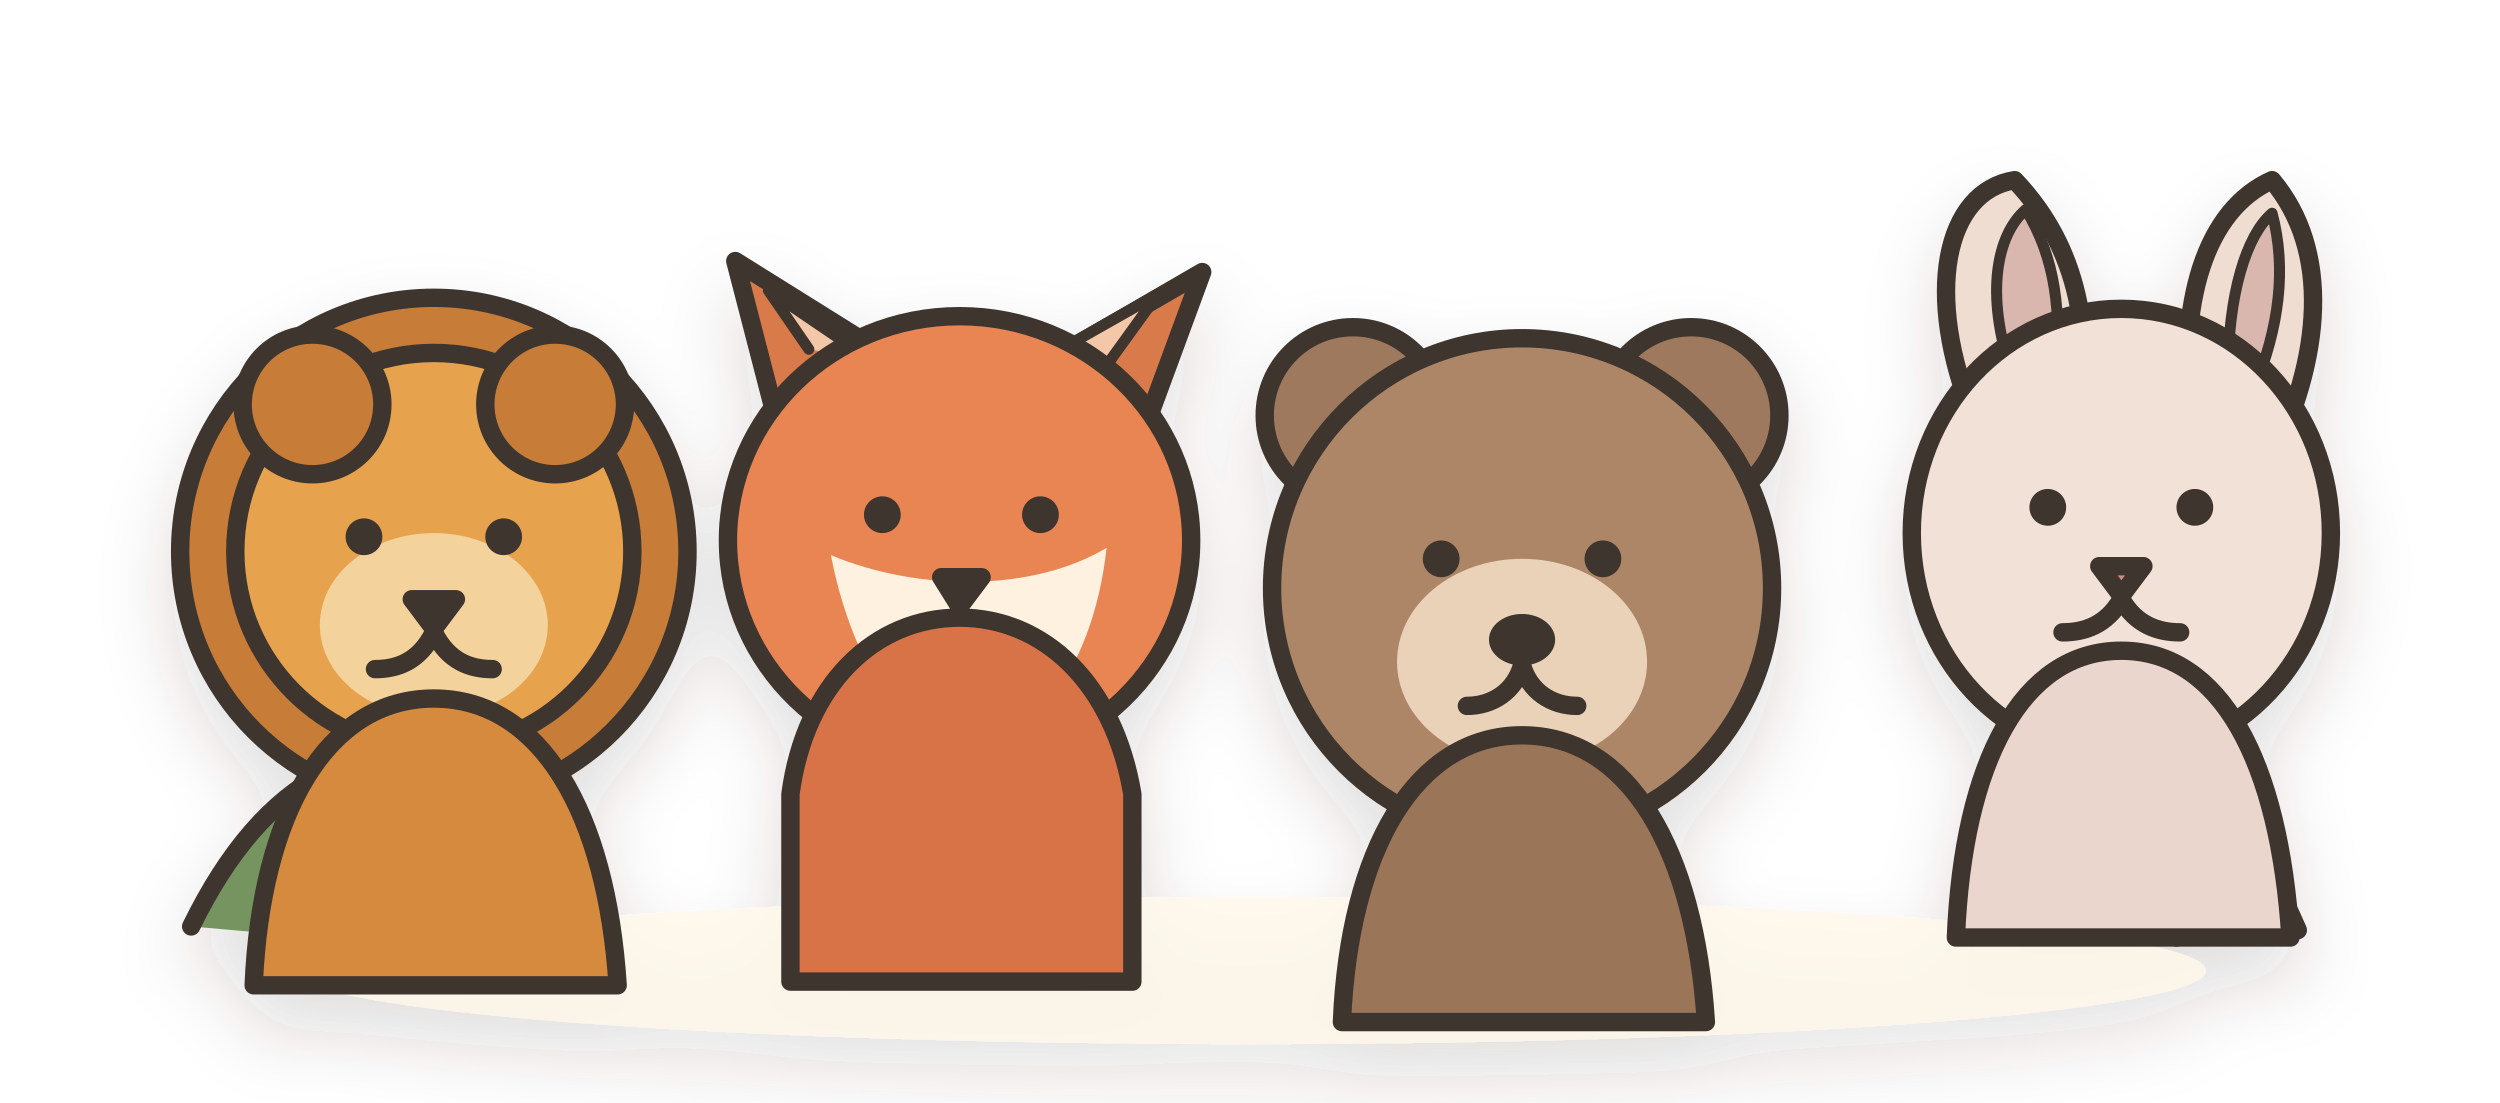
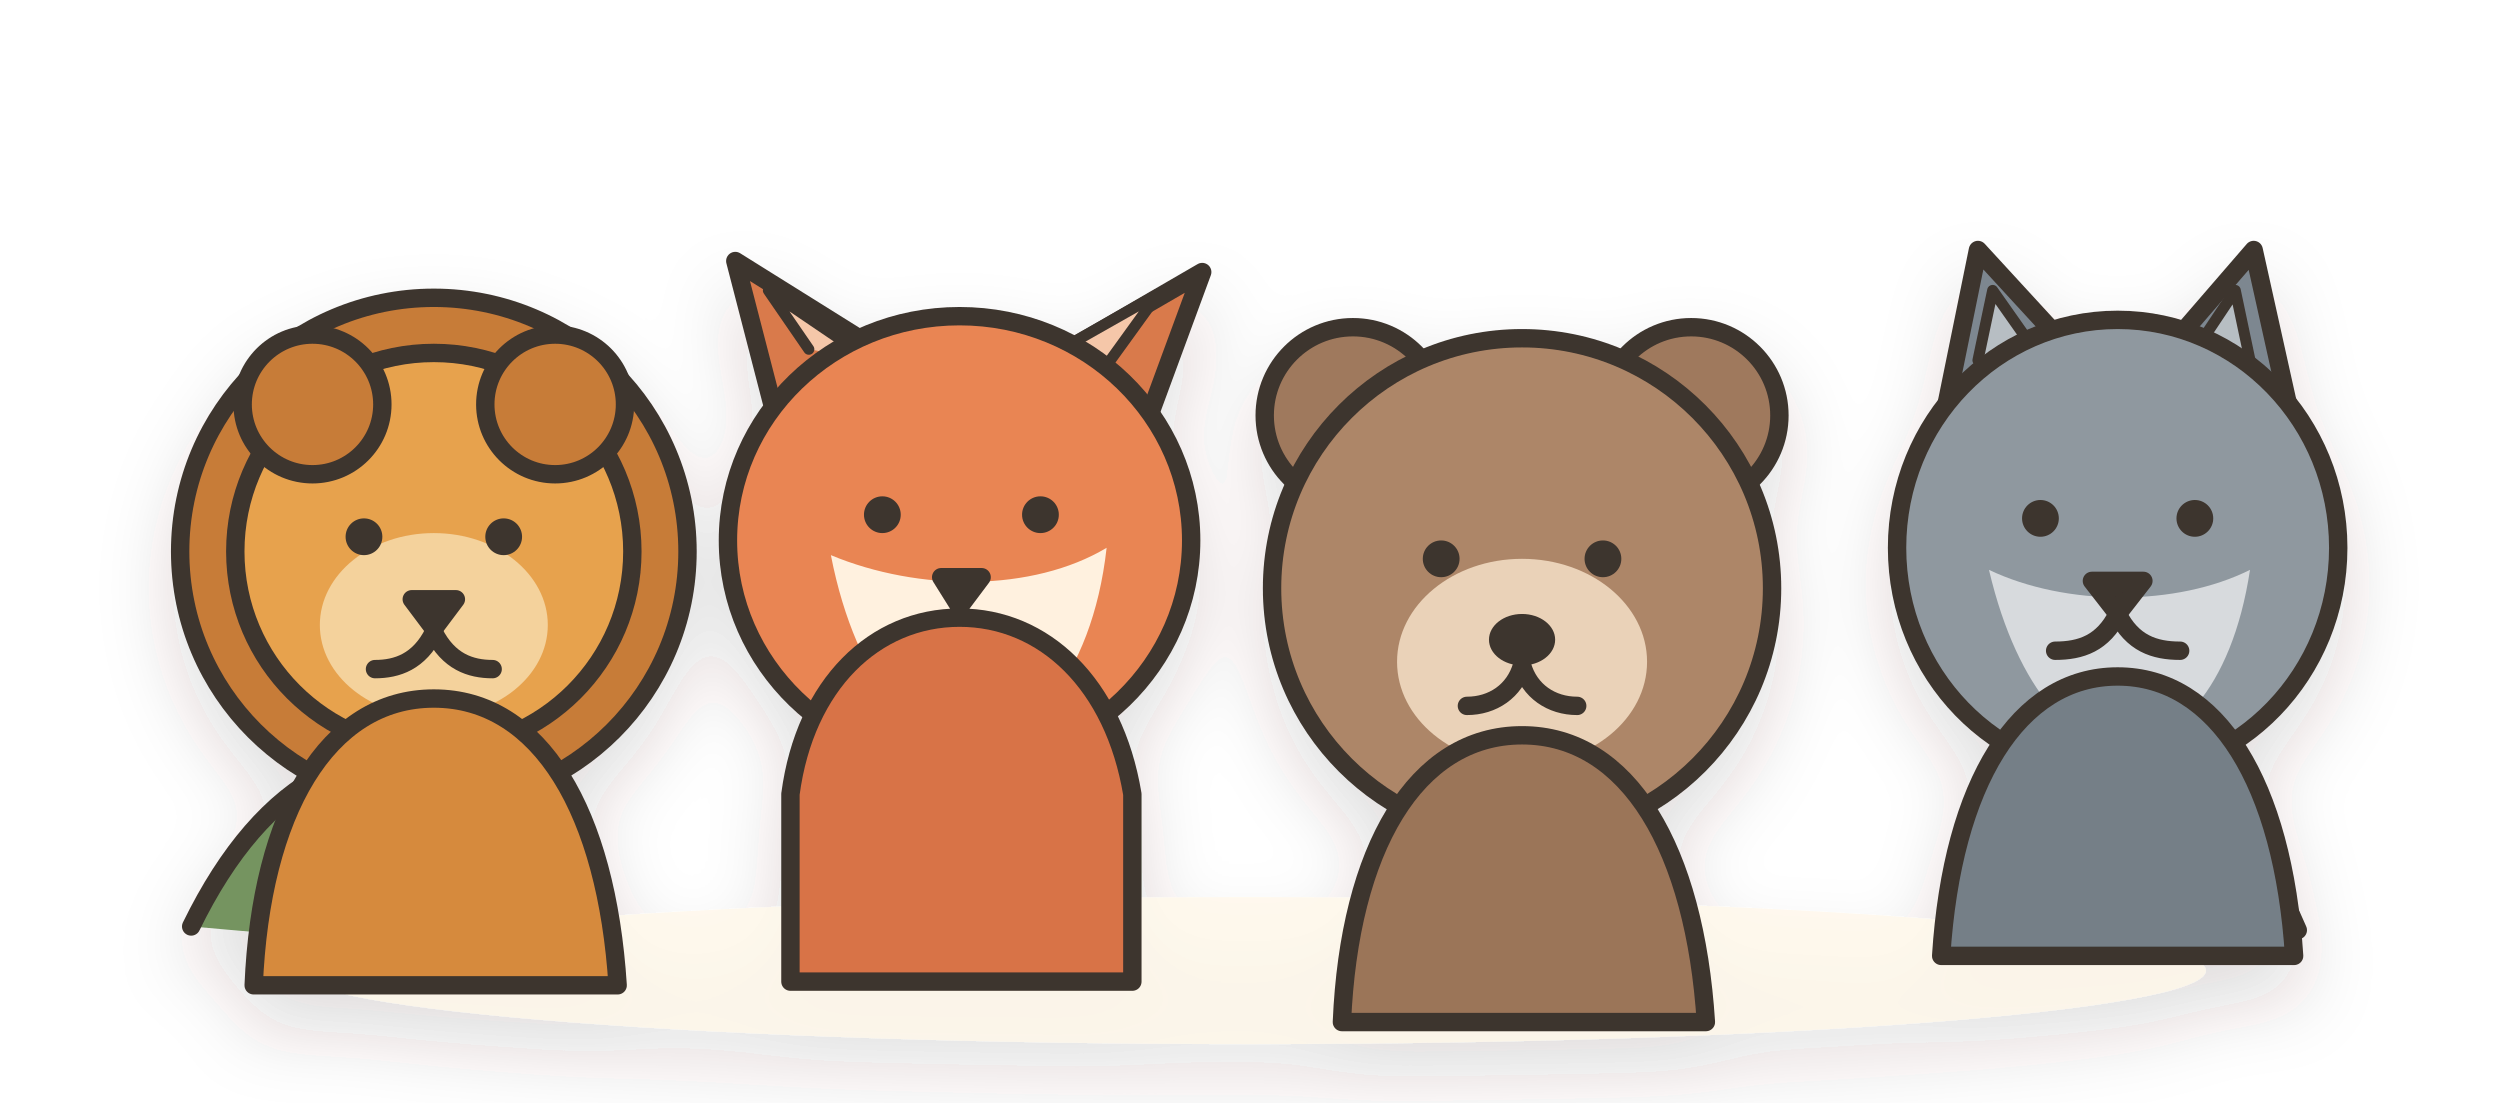
<svg xmlns="http://www.w3.org/2000/svg" viewBox="0 0 680 300" role="img" aria-labelledby="title desc">
  <defs>
    <filter id="soft" x="-20%" y="-20%" width="140%" height="140%">
      <feDropShadow dx="0" dy="10" stdDeviation="10" flood-color="#3b2d22" flood-opacity=".16" />
    </filter>
  </defs>
  <g filter="url(#soft)" stroke="#3d342d" stroke-width="5" stroke-linecap="round" stroke-linejoin="round">
    <ellipse cx="340" cy="264" rx="260" ry="20" fill="#fff7e8" stroke="none" opacity=".72" />
    <path d="M52 252c20-41 48-55 83-44-8 19-24 35-49 47M625 253c-18-42-45-58-79-47 7 20 22 37 46 49" fill="#759461" />
    <g transform="translate(38 58)">
      <circle cx="80" cy="92" r="69" fill="#c77b38" />
      <circle cx="80" cy="92" r="54" fill="#e7a24e" />
      <circle cx="47" cy="52" r="19" fill="#c77b38" />
      <circle cx="113" cy="52" r="19" fill="#c77b38" />
      <ellipse cx="80" cy="112" rx="31" ry="25" fill="#f4d29c" stroke="none" />
      <circle cx="61" cy="88" r="5" fill="#3d342d" stroke="none" />
      <circle cx="99" cy="88" r="5" fill="#3d342d" stroke="none" />
      <path d="M74 105h12l-6 8Z" fill="#3d342d" />
      <path d="M80 114c-4 8-10 10-16 10m16-10c4 8 10 10 16 10" fill="none" />
      <path d="M31 210c2-47 20-78 49-78s47 31 50 78Z" fill="#d68a3e" />
    </g>
    <g transform="translate(178 52)">
      <path d="M37 77 22 19l48 30M128 79l21-57-50 29" fill="#d97a4b" />
      <path d="M42 43 31 27l28 19M124 46l13-18-30 17" fill="#f5c7a9" stroke-width="3" />
      <ellipse cx="83" cy="95" rx="63" ry="61" fill="#e98553" />
      <path d="M48 99c7 36 25 53 36 53 16 0 35-19 39-55-20 12-51 12-75 2Z" fill="#fff1df" stroke="none" />
      <circle cx="62" cy="88" r="5" fill="#3d342d" stroke="none" />
      <circle cx="105" cy="88" r="5" fill="#3d342d" stroke="none" />
      <path d="M78 105h11l-6 8Z" fill="#3d342d" />
      <path d="M83 114c-4 8-10 10-16 10m16-10c4 8 10 10 16 10" fill="none" />
      <path d="M37 164c4-30 23-48 46-48s42 18 47 48v51H37Z" fill="#d87347" />
    </g>
    <g transform="translate(334 68)">
      <circle cx="34" cy="45" r="24" fill="#9f795d" />
      <circle cx="126" cy="45" r="24" fill="#9f795d" />
      <circle cx="80" cy="92" r="68" fill="#ad8668" />
      <ellipse cx="80" cy="112" rx="34" ry="28" fill="#ead2b8" stroke="none" />
      <circle cx="58" cy="84" r="5" fill="#3d342d" stroke="none" />
      <circle cx="102" cy="84" r="5" fill="#3d342d" stroke="none" />
      <ellipse cx="80" cy="106" rx="9" ry="7" fill="#3d342d" stroke="none" />
      <path d="M80 113c-2 7-8 11-15 11m15-11c2 7 8 11 15 11" fill="none" />
      <path d="M31 210c2-47 20-78 49-78s47 31 50 78Z" fill="#9b7459" />
    </g>
-     <g transform="translate(493 42)">
-       <path d="M44 72C30 38 36 10 55 7c18 19 21 42 18 69M103 74c-4-34 4-59 22-67 16 19 14 48-1 78" fill="#f0ddd1" />
-       <path d="M54 59c-7-21-4-37 4-44 8 13 10 28 8 47M113 60c0-22 5-38 12-44 4 15 2 31-5 48" fill="#d9b7ae" stroke-width="3" />
-       <ellipse cx="84" cy="103" rx="57" ry="61" fill="#f2e1d7" />
-       <circle cx="64" cy="96" r="5" fill="#3d342d" stroke="none" />
-       <circle cx="104" cy="96" r="5" fill="#3d342d" stroke="none" />
-       <path d="M78 112h12l-6 8Z" fill="#cf8d86" />
-       <path d="M84 121c-4 7-10 9-16 9m16-9c4 7 10 9 16 9" fill="none" />
-       <path d="M39 213c2-48 18-78 45-78s43 30 46 78Z" fill="#ead6cc" />
+     <g transform="translate(493 50)">
+       <path d="M34 72 45 18l34 37M132 72 120 18 88 55" fill="#7d8790" />
+       <path d="M45 48 49 29l19 27M119 48l-4-19-18 27" fill="#b7bec3" stroke-width="3" />
+       <ellipse cx="83" cy="99" rx="60" ry="62" fill="#8f989f" />
+       <path d="M48 105c8 34 24 48 35 48 15 0 31-15 36-48-20 10-50 10-71 0Z" fill="#d7dadd" stroke="none" />
+       <circle cx="62" cy="91" r="5" fill="#3d342d" stroke="none" />
+       <circle cx="104" cy="91" r="5" fill="#3d342d" stroke="none" />
+       <path d="M76 108h14l-7 9Z" fill="#3d342d" />
+       <path d="M83 117c-4 8-10 10-17 10m17-10c4 8 10 10 17 10" fill="none" />
+       <path d="M35 210c3-47 21-76 48-76s45 29 48 76Z" fill="#747f87" />
    </g>
  </g>
</svg>
